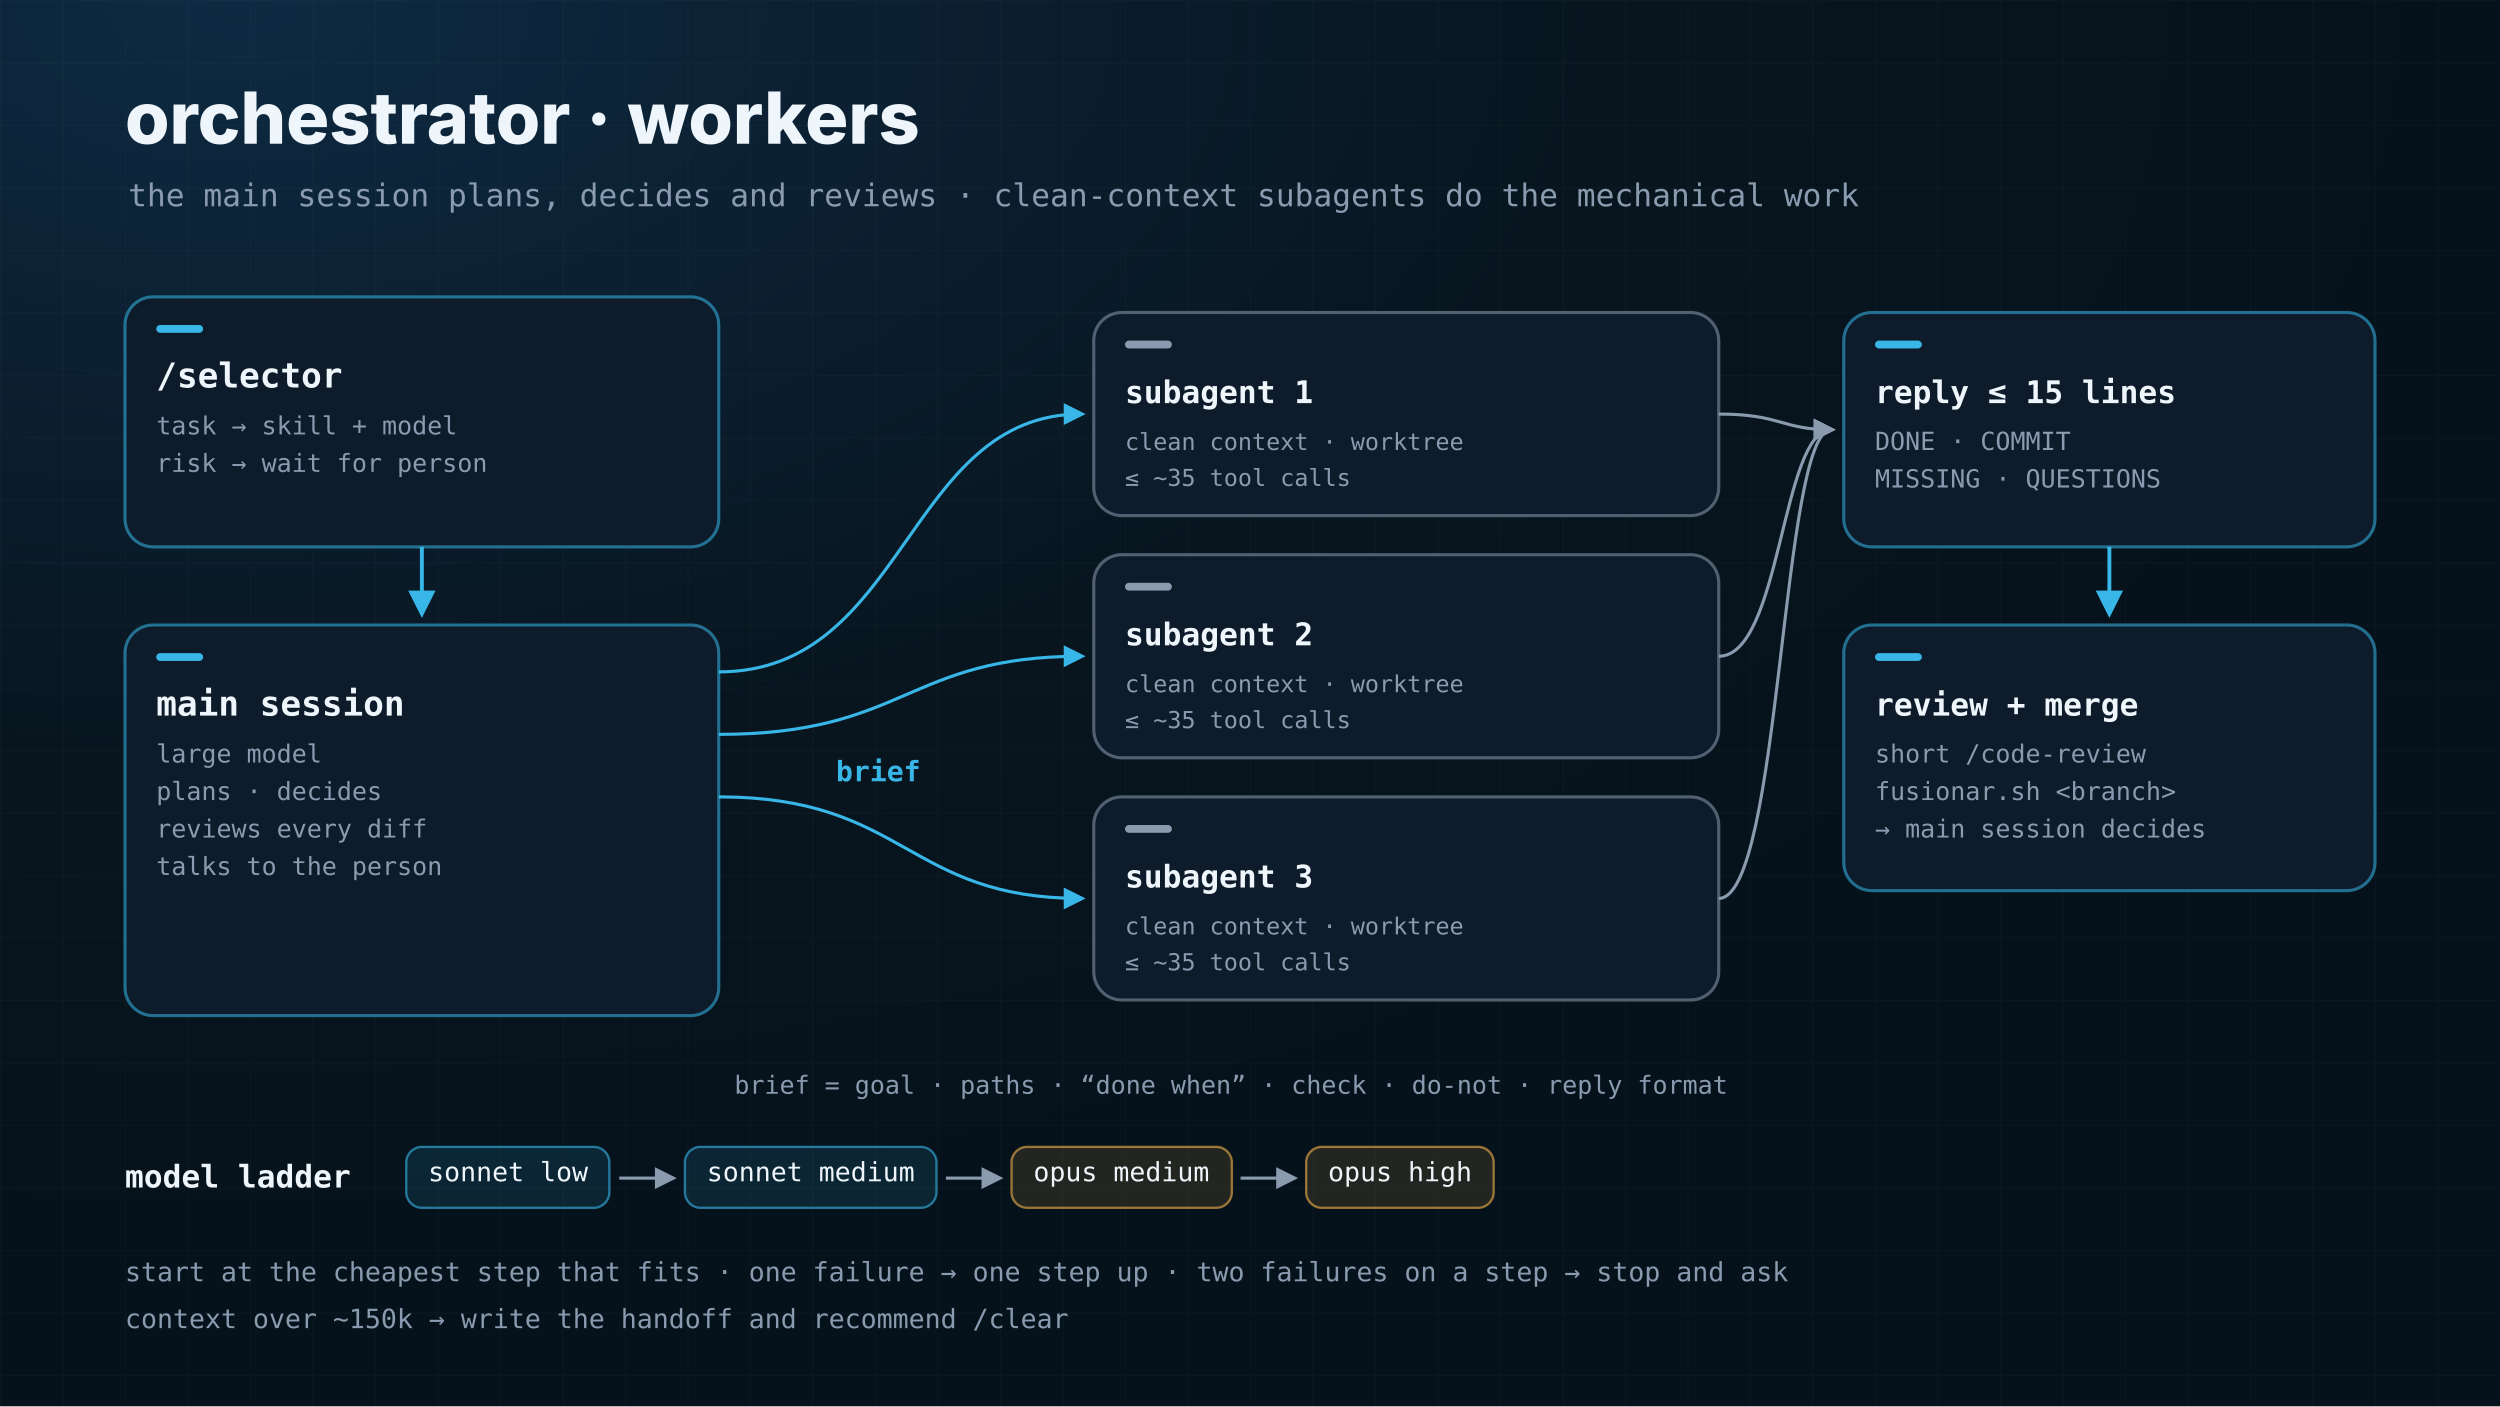
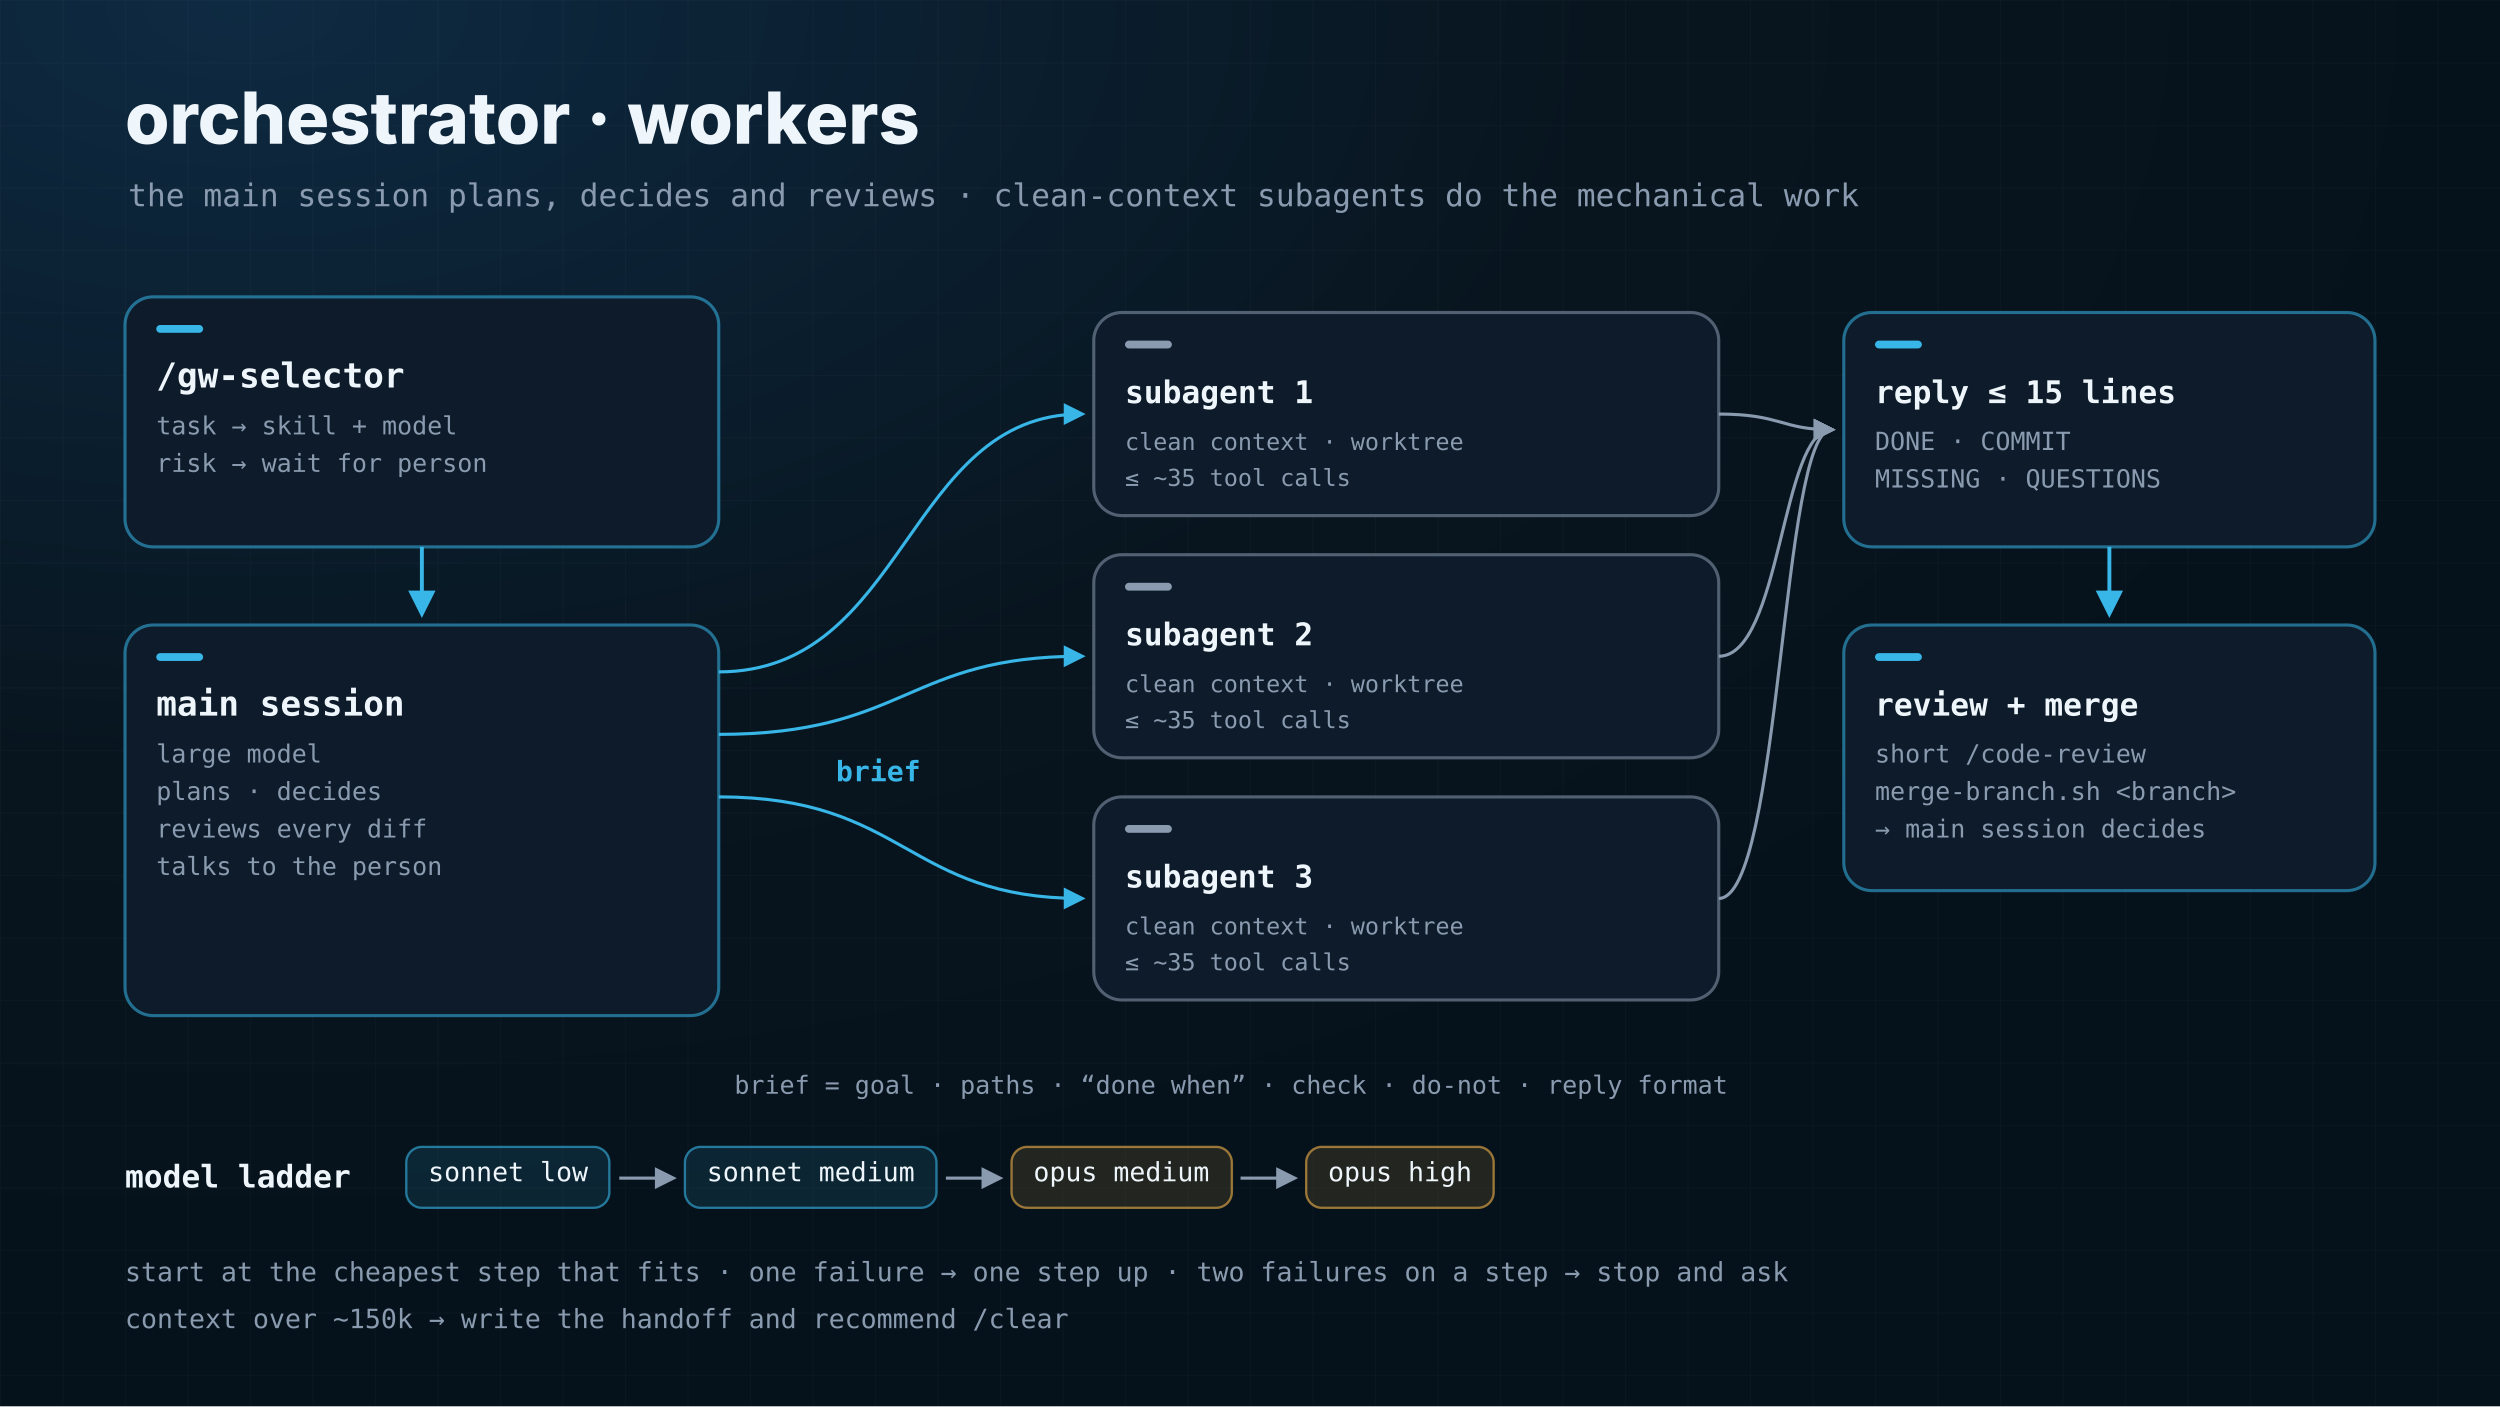
<svg xmlns="http://www.w3.org/2000/svg" width="1600" height="900" viewBox="0 0 1600 900">
  <defs>
    <radialGradient id="fondo" cx="0.1" cy="0" r="0.9">
      <stop offset="0" stop-color="#0e2a42" />
      <stop offset="0.6" stop-color="#08151f" />
      <stop offset="1" stop-color="#06121b" />
    </radialGradient>
    <pattern id="rejilla" width="40" height="40" patternUnits="userSpaceOnUse">
      <path d="M40 0H0V40" fill="none" stroke="#ffffff" stroke-opacity="0.025" />
    </pattern>
    <marker id="fa" viewBox="0 0 10 10" refX="8" refY="5" markerWidth="7" markerHeight="7" orient="auto">
      <path d="M0 0L10 5L0 10z" fill="#38b6e8" />
    </marker>
    <marker id="fg" viewBox="0 0 10 10" refX="8" refY="5" markerWidth="7" markerHeight="7" orient="auto">
      <path d="M0 0L10 5L0 10z" fill="#8a9bb0" />
    </marker>
    <marker id="fo" viewBox="0 0 10 10" refX="8" refY="5" markerWidth="7" markerHeight="7" orient="auto">
      <path d="M0 0L10 5L0 10z" fill="#4cc38a" />
    </marker>
    <marker id="fk" viewBox="0 0 10 10" refX="8" refY="5" markerWidth="7" markerHeight="7" orient="auto">
      <path d="M0 0L10 5L0 10z" fill="#f0716a" />
    </marker>
    <marker id="fm" viewBox="0 0 10 10" refX="8" refY="5" markerWidth="7" markerHeight="7" orient="auto">
      <path d="M0 0L10 5L0 10z" fill="#f2b34a" />
    </marker>
  </defs>
  <style>
  .t { font-family: Inter, sans-serif; font-weight: 800; }
  .s { font-family: Inter, sans-serif; font-weight: 600; }
  .m { font-family: 'DejaVu Sans Mono', monospace; }
</style>
  <rect width="1600" height="900" fill="url(#fondo)" />
  <rect width="1600" height="900" fill="url(#rejilla)" />
  <text x="80" y="92" class="t" font-size="46" fill="#eef6fb" text-anchor="start">orchestrator · workers</text>
  <text x="82" y="132" class="m" font-size="20" fill="#8a9bb0" text-anchor="start">the main session plans, decides and reviews · clean-context subagents do the mechanical work</text>
  <rect x="80" y="190" width="380" height="160" rx="18" fill="#0d1b2a" stroke="#38b6e8" stroke-opacity="0.55" stroke-width="2" />
  <rect x="100" y="208" width="30" height="5" rx="2.5" fill="#38b6e8" />
-   <text x="100" y="248" class="m" font-size="22" fill="#eef6fb" font-weight="bold" text-anchor="start">/selector</text>
+   <text x="100" y="248" class="m" font-size="22" fill="#eef6fb" font-weight="bold" text-anchor="start">/gw-selector</text>
  <text x="100" y="278" class="m" font-size="16" fill="#8a9bb0" text-anchor="start">task → skill + model</text>
  <text x="100" y="302" class="m" font-size="16" fill="#8a9bb0" text-anchor="start">risk → wait for person</text>
  <rect x="80" y="400" width="380" height="250" rx="18" fill="#0d1b2a" stroke="#38b6e8" stroke-opacity="0.55" stroke-width="2" />
  <rect x="100" y="418" width="30" height="5" rx="2.5" fill="#38b6e8" />
  <text x="100" y="458" class="m" font-size="22" fill="#eef6fb" font-weight="bold" text-anchor="start">main session</text>
  <text x="100" y="488" class="m" font-size="16" fill="#8a9bb0" text-anchor="start">large model</text>
  <text x="100" y="512" class="m" font-size="16" fill="#8a9bb0" text-anchor="start">plans · decides</text>
  <text x="100" y="536" class="m" font-size="16" fill="#8a9bb0" text-anchor="start">reviews every diff</text>
  <text x="100" y="560" class="m" font-size="16" fill="#8a9bb0" text-anchor="start">talks to the person</text>
  <path d="M270 350V392" fill="none" stroke="#38b6e8" stroke-width="2.5" marker-end="url(#fa)" />
  <rect x="700" y="200" width="400" height="130" rx="18" fill="#0d1b2a" stroke="#8a9bb0" stroke-opacity="0.55" stroke-width="2" />
  <rect x="720" y="218" width="30" height="5" rx="2.5" fill="#8a9bb0" />
  <text x="720" y="258" class="m" font-size="20" fill="#eef6fb" font-weight="bold" text-anchor="start">subagent 1</text>
  <text x="720" y="288" class="m" font-size="15" fill="#8a9bb0" text-anchor="start">clean context · worktree</text>
  <text x="720" y="311" class="m" font-size="15" fill="#8a9bb0" text-anchor="start">≤ ~35 tool calls</text>
  <path d="M460 430C580 430 580 265 692 265" fill="none" stroke="#38b6e8" stroke-width="2" marker-end="url(#fa)" />
  <rect x="700" y="355" width="400" height="130" rx="18" fill="#0d1b2a" stroke="#8a9bb0" stroke-opacity="0.55" stroke-width="2" />
  <rect x="720" y="373" width="30" height="5" rx="2.5" fill="#8a9bb0" />
  <text x="720" y="413" class="m" font-size="20" fill="#eef6fb" font-weight="bold" text-anchor="start">subagent 2</text>
  <text x="720" y="443" class="m" font-size="15" fill="#8a9bb0" text-anchor="start">clean context · worktree</text>
  <text x="720" y="466" class="m" font-size="15" fill="#8a9bb0" text-anchor="start">≤ ~35 tool calls</text>
  <path d="M460 470C580 470 580 420 692 420" fill="none" stroke="#38b6e8" stroke-width="2" marker-end="url(#fa)" />
  <rect x="700" y="510" width="400" height="130" rx="18" fill="#0d1b2a" stroke="#8a9bb0" stroke-opacity="0.55" stroke-width="2" />
  <rect x="720" y="528" width="30" height="5" rx="2.5" fill="#8a9bb0" />
  <text x="720" y="568" class="m" font-size="20" fill="#eef6fb" font-weight="bold" text-anchor="start">subagent 3</text>
  <text x="720" y="598" class="m" font-size="15" fill="#8a9bb0" text-anchor="start">clean context · worktree</text>
  <text x="720" y="621" class="m" font-size="15" fill="#8a9bb0" text-anchor="start">≤ ~35 tool calls</text>
  <path d="M460 510C580 510 580 575 692 575" fill="none" stroke="#38b6e8" stroke-width="2" marker-end="url(#fa)" />
  <text x="535" y="500" class="m" font-size="18" fill="#38b6e8" font-weight="bold" text-anchor="start">brief</text>
  <text x="470" y="700" class="m" font-size="16" fill="#8a9bb0" text-anchor="start">brief = goal · paths · “done when” · check · do-not · reply format</text>
  <rect x="1180" y="200" width="340" height="150" rx="18" fill="#0d1b2a" stroke="#38b6e8" stroke-opacity="0.55" stroke-width="2" />
  <rect x="1200" y="218" width="30" height="5" rx="2.5" fill="#38b6e8" />
  <text x="1200" y="258" class="m" font-size="20" fill="#eef6fb" font-weight="bold" text-anchor="start">reply ≤ 15 lines</text>
  <text x="1200" y="288" class="m" font-size="16" fill="#8a9bb0" text-anchor="start">DONE · COMMIT</text>
  <text x="1200" y="312" class="m" font-size="16" fill="#8a9bb0" text-anchor="start">MISSING · QUESTIONS</text>
  <rect x="1180" y="400" width="340" height="170" rx="18" fill="#0d1b2a" stroke="#38b6e8" stroke-opacity="0.55" stroke-width="2" />
  <rect x="1200" y="418" width="30" height="5" rx="2.5" fill="#38b6e8" />
  <text x="1200" y="458" class="m" font-size="20" fill="#eef6fb" font-weight="bold" text-anchor="start">review + merge</text>
  <text x="1200" y="488" class="m" font-size="16" fill="#8a9bb0" text-anchor="start">short /code-review</text>
-   <text x="1200" y="512" class="m" font-size="16" fill="#8a9bb0" text-anchor="start">fusionar.sh &lt;branch&gt;</text>
+   <text x="1200" y="512" class="m" font-size="16" fill="#8a9bb0" text-anchor="start">merge-branch.sh &lt;branch&gt;</text>
  <text x="1200" y="536" class="m" font-size="16" fill="#8a9bb0" text-anchor="start">→ main session decides</text>
  <path d="M1100 265C1140 265 1140 275 1172 275" fill="none" stroke="#8a9bb0" stroke-width="2" marker-end="url(#fg)" />
  <path d="M1100 420C1140 420 1140 275 1172 275" fill="none" stroke="#8a9bb0" stroke-width="2" marker-end="url(#fg)" />
  <path d="M1100 575C1140 575 1140 275 1172 275" fill="none" stroke="#8a9bb0" stroke-width="2" marker-end="url(#fg)" />
  <path d="M1350 350V392" fill="none" stroke="#38b6e8" stroke-width="2.5" marker-end="url(#fa)" />
  <text x="80" y="760" class="m" font-size="20" fill="#eef6fb" font-weight="bold" text-anchor="start">model ladder</text>
  <rect x="260" y="734" width="130" height="39" rx="10" fill="#38b6e8" fill-opacity="0.12" stroke="#38b6e8" stroke-opacity="0.6" stroke-width="1.5" />
  <text x="274" y="756" class="m" font-size="17" fill="#eef6fb" text-anchor="start">sonnet low</text>
  <path d="M396.34 754H430.34" fill="none" stroke="#8a9bb0" stroke-width="2" marker-end="url(#fg)" />
  <rect x="438.34" y="734" width="161" height="39" rx="10" fill="#38b6e8" fill-opacity="0.12" stroke="#38b6e8" stroke-opacity="0.6" stroke-width="1.5" />
  <text x="452.34" y="756" class="m" font-size="17" fill="#eef6fb" text-anchor="start">sonnet medium</text>
  <path d="M605.382 754H639.382" fill="none" stroke="#8a9bb0" stroke-width="2" marker-end="url(#fg)" />
  <rect x="647.382" y="734" width="141" height="39" rx="10" fill="#f2b34a" fill-opacity="0.12" stroke="#f2b34a" stroke-opacity="0.6" stroke-width="1.5" />
  <text x="661.382" y="756" class="m" font-size="17" fill="#eef6fb" text-anchor="start">opus medium</text>
  <path d="M793.956 754H827.956" fill="none" stroke="#8a9bb0" stroke-width="2" marker-end="url(#fg)" />
  <rect x="835.956" y="734" width="120" height="39" rx="10" fill="#f2b34a" fill-opacity="0.12" stroke="#f2b34a" stroke-opacity="0.6" stroke-width="1.5" />
  <text x="849.956" y="756" class="m" font-size="17" fill="#eef6fb" text-anchor="start">opus high</text>
  <text x="80" y="820" class="m" font-size="17" fill="#8a9bb0" text-anchor="start">start at the cheapest step that fits · one failure → one step up · two failures on a step → stop and ask</text>
  <text x="80" y="850" class="m" font-size="17" fill="#8a9bb0" text-anchor="start">context over ~150k → write the handoff and recommend /clear</text>
</svg>
